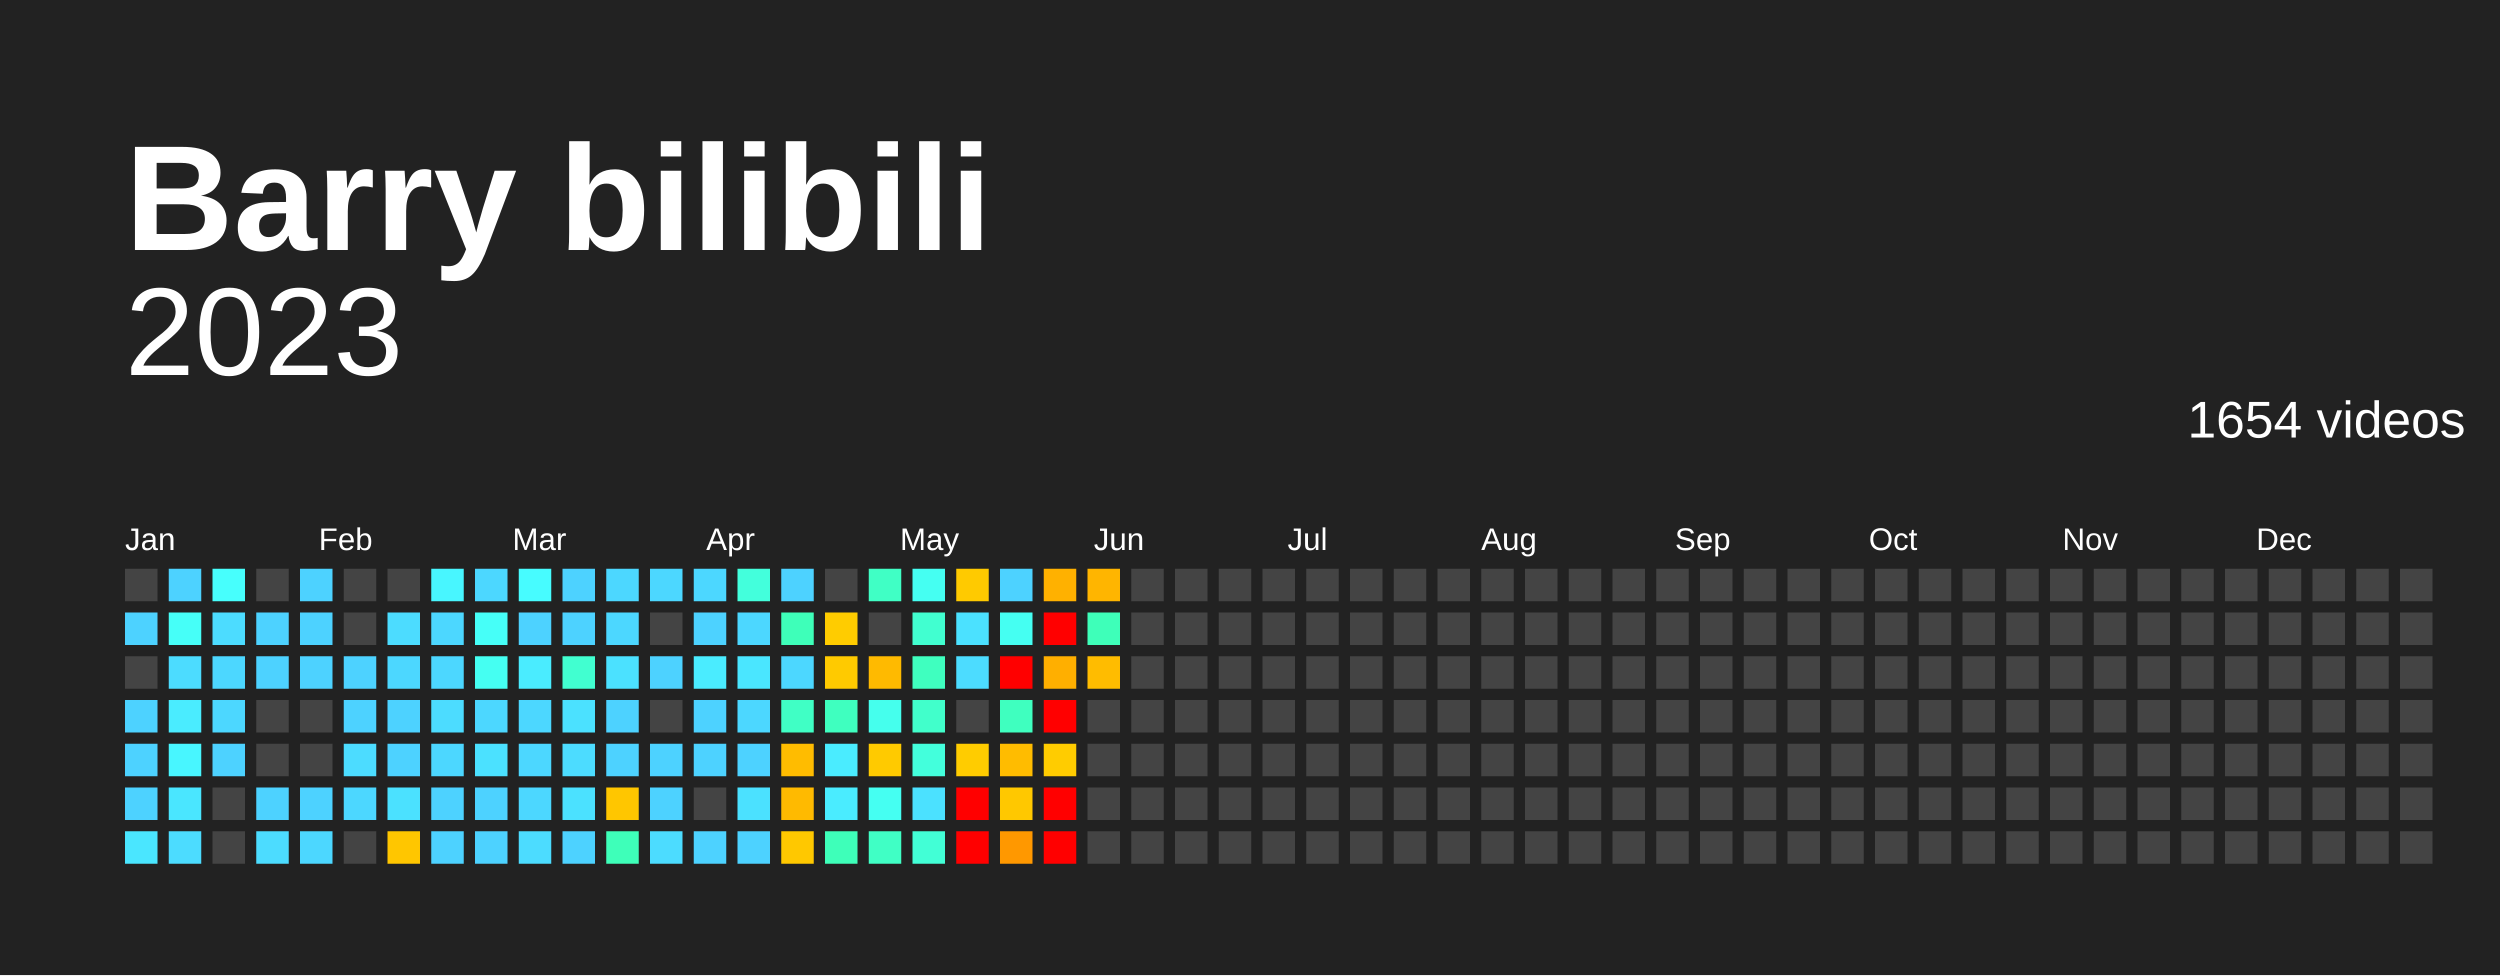
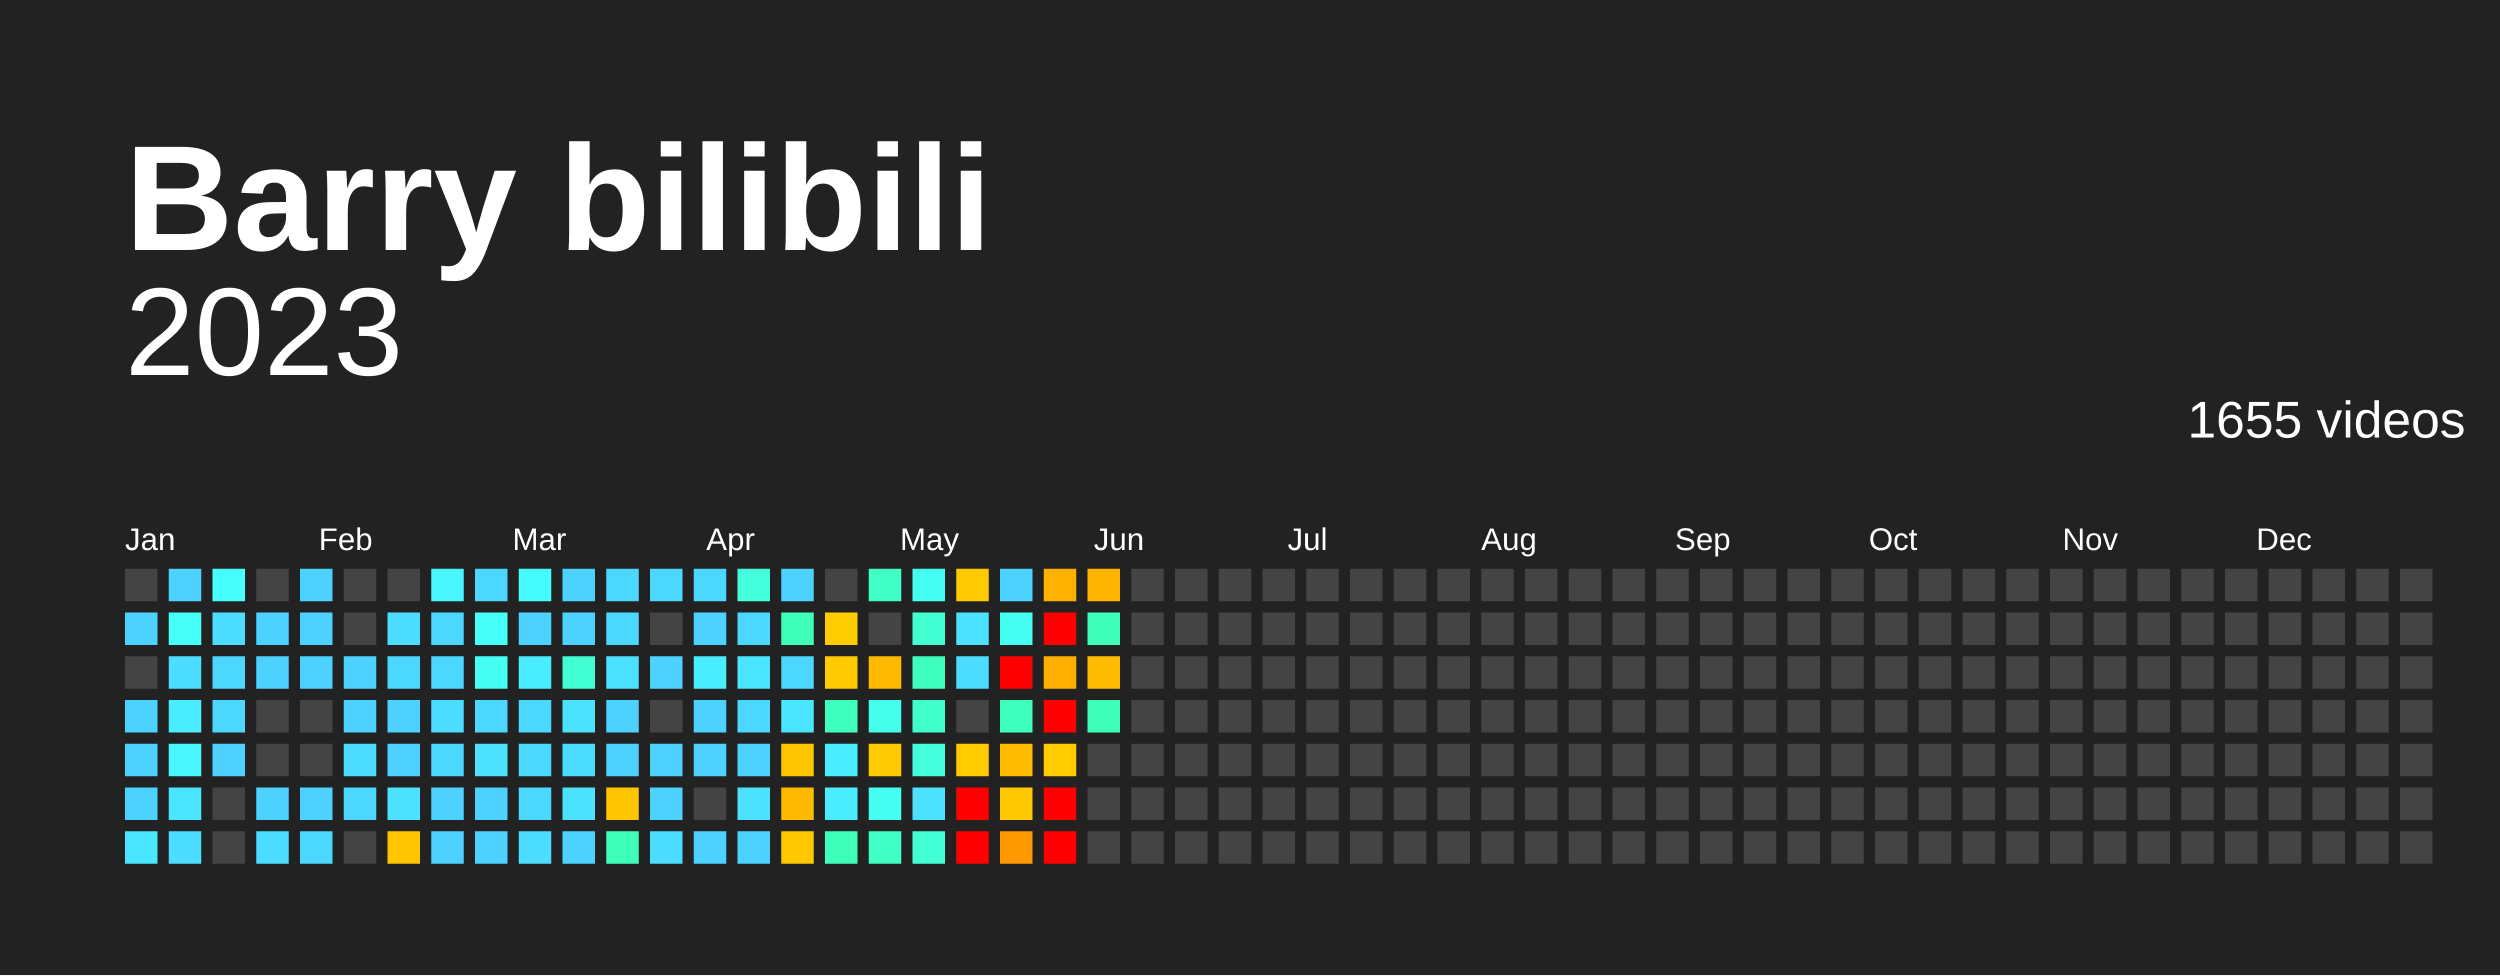
<svg xmlns="http://www.w3.org/2000/svg" baseProfile="full" height="78mm" version="1.1" viewBox="0,0,200,78" width="200mm">
  <defs />
  <rect fill="#222222" height="78" width="200" x="0" y="0" />
  <text fill="#FFFFFF" style="font-size:12px; font-family:Arial; font-weight:bold;" x="10" y="20">Barry bilibili</text>
  <text alignment-baseline="hanging" fill="#FFFFFF" style="font-size:10.0px; font-family:Arial;" x="10" y="30">2023</text>
-   <text alignment-baseline="hanging" fill="#FFFFFF" style="font-size:4.125px; font-family:Arial;" x="175" y="35">1654 videos</text>
+   <text alignment-baseline="hanging" fill="#FFFFFF" style="font-size:4.125px; font-family:Arial;" x="175" y="35">1655 videos</text>
  <text fill="#FFFFFF" style="font-size:2.5px; font-family:Arial" x="10.0" y="44">Jan</text>
  <text fill="#FFFFFF" style="font-size:2.5px; font-family:Arial" x="25.5" y="44">Feb</text>
  <text fill="#FFFFFF" style="font-size:2.5px; font-family:Arial" x="41.0" y="44">Mar</text>
  <text fill="#FFFFFF" style="font-size:2.5px; font-family:Arial" x="56.5" y="44">Apr</text>
  <text fill="#FFFFFF" style="font-size:2.5px; font-family:Arial" x="72.0" y="44">May</text>
  <text fill="#FFFFFF" style="font-size:2.5px; font-family:Arial" x="87.5" y="44">Jun</text>
  <text fill="#FFFFFF" style="font-size:2.5px; font-family:Arial" x="103.0" y="44">Jul</text>
  <text fill="#FFFFFF" style="font-size:2.5px; font-family:Arial" x="118.5" y="44">Aug</text>
  <text fill="#FFFFFF" style="font-size:2.5px; font-family:Arial" x="134.0" y="44">Sep</text>
  <text fill="#FFFFFF" style="font-size:2.5px; font-family:Arial" x="149.5" y="44">Oct</text>
  <text fill="#FFFFFF" style="font-size:2.5px; font-family:Arial" x="165.0" y="44">Nov</text>
  <text fill="#FFFFFF" style="font-size:2.5px; font-family:Arial" x="180.5" y="44">Dec</text>
  <rect fill="#444444" height="2.6" width="2.6" x="10.0" y="45.5" />
  <rect fill="#4dd2ff" height="2.6" width="2.6" x="10.0" y="49.0" />
  <rect fill="#444444" height="2.6" width="2.6" x="10.0" y="52.5" />
  <rect fill="#4dd2ff" height="2.6" width="2.6" x="10.0" y="56.0" />
  <rect fill="#4dd2ff" height="2.6" width="2.6" x="10.0" y="59.5" />
  <rect fill="#4dd2ff" height="2.6" width="2.6" x="10.0" y="63.0" />
  <rect fill="#4ae6ff" height="2.6" width="2.6" x="10.0" y="66.5" />
  <rect fill="#4dd2ff" height="2.6" width="2.6" x="13.5" y="45.5" />
  <rect fill="#46fff8" height="2.6" width="2.6" x="13.5" y="49.0" />
  <rect fill="#4cdcff" height="2.6" width="2.6" x="13.5" y="52.5" />
  <rect fill="#4aecff" height="2.6" width="2.6" x="13.5" y="56.0" />
  <rect fill="#48f6ff" height="2.6" width="2.6" x="13.5" y="59.5" />
  <rect fill="#4ae6ff" height="2.6" width="2.6" x="13.5" y="63.0" />
  <rect fill="#4cdcff" height="2.6" width="2.6" x="13.5" y="66.5" />
  <rect fill="#47fffd" height="2.6" width="2.6" x="17.0" y="45.5" />
  <rect fill="#4cdcff" height="2.6" width="2.6" x="17.0" y="49.0" />
  <rect fill="#4cd7ff" height="2.6" width="2.6" x="17.0" y="52.5" />
  <rect fill="#4cd7ff" height="2.6" width="2.6" x="17.0" y="56.0" />
  <rect fill="#4dd2ff" height="2.6" width="2.6" x="17.0" y="59.5" />
  <rect fill="#444444" height="2.6" width="2.6" x="17.0" y="63.0" />
  <rect fill="#444444" height="2.6" width="2.6" x="17.0" y="66.5" />
  <rect fill="#444444" height="2.6" width="2.6" x="20.5" y="45.5" />
  <rect fill="#4dd2ff" height="2.6" width="2.6" x="20.5" y="49.0" />
  <rect fill="#4dd2ff" height="2.6" width="2.6" x="20.5" y="52.5" />
  <rect fill="#444444" height="2.6" width="2.6" x="20.5" y="56.0" />
  <rect fill="#444444" height="2.6" width="2.6" x="20.5" y="59.5" />
  <rect fill="#4dd2ff" height="2.6" width="2.6" x="20.5" y="63.0" />
  <rect fill="#4cdcff" height="2.6" width="2.6" x="20.5" y="66.5" />
  <rect fill="#4dd2ff" height="2.6" width="2.6" x="24.0" y="45.5" />
  <rect fill="#4dd2ff" height="2.6" width="2.6" x="24.0" y="49.0" />
  <rect fill="#4dd2ff" height="2.6" width="2.6" x="24.0" y="52.5" />
  <rect fill="#444444" height="2.6" width="2.6" x="24.0" y="56.0" />
  <rect fill="#444444" height="2.6" width="2.6" x="24.0" y="59.5" />
  <rect fill="#4dd2ff" height="2.6" width="2.6" x="24.0" y="63.0" />
  <rect fill="#4cd7ff" height="2.6" width="2.6" x="24.0" y="66.5" />
  <rect fill="#444444" height="2.6" width="2.6" x="27.5" y="45.5" />
  <rect fill="#444444" height="2.6" width="2.6" x="27.5" y="49.0" />
  <rect fill="#4dd2ff" height="2.6" width="2.6" x="27.5" y="52.5" />
  <rect fill="#4dd2ff" height="2.6" width="2.6" x="27.5" y="56.0" />
  <rect fill="#4cdcff" height="2.6" width="2.6" x="27.5" y="59.5" />
  <rect fill="#4cd7ff" height="2.6" width="2.6" x="27.5" y="63.0" />
  <rect fill="#444444" height="2.6" width="2.6" x="27.5" y="66.5" />
  <rect fill="#444444" height="2.6" width="2.6" x="31.0" y="45.5" />
  <rect fill="#4cdcff" height="2.6" width="2.6" x="31.0" y="49.0" />
  <rect fill="#4cd7ff" height="2.6" width="2.6" x="31.0" y="52.5" />
  <rect fill="#4dd2ff" height="2.6" width="2.6" x="31.0" y="56.0" />
  <rect fill="#4dd2ff" height="2.6" width="2.6" x="31.0" y="59.5" />
  <rect fill="#4be1ff" height="2.6" width="2.6" x="31.0" y="63.0" />
  <rect fill="#ffc600" height="2.6" width="2.6" x="31.0" y="66.5" />
  <rect fill="#48f6ff" height="2.6" width="2.6" x="34.5" y="45.5" />
  <rect fill="#4cd7ff" height="2.6" width="2.6" x="34.5" y="49.0" />
  <rect fill="#4cd7ff" height="2.6" width="2.6" x="34.5" y="52.5" />
  <rect fill="#4cdcff" height="2.6" width="2.6" x="34.5" y="56.0" />
  <rect fill="#4cd7ff" height="2.6" width="2.6" x="34.5" y="59.5" />
  <rect fill="#4dd2ff" height="2.6" width="2.6" x="34.5" y="63.0" />
  <rect fill="#4dd2ff" height="2.6" width="2.6" x="34.5" y="66.5" />
  <rect fill="#4cd7ff" height="2.6" width="2.6" x="38.0" y="45.5" />
  <rect fill="#46fff8" height="2.6" width="2.6" x="38.0" y="49.0" />
  <rect fill="#45fff2" height="2.6" width="2.6" x="38.0" y="52.5" />
  <rect fill="#4cd7ff" height="2.6" width="2.6" x="38.0" y="56.0" />
  <rect fill="#4be1ff" height="2.6" width="2.6" x="38.0" y="59.5" />
  <rect fill="#4dd2ff" height="2.6" width="2.6" x="38.0" y="63.0" />
  <rect fill="#4dd2ff" height="2.6" width="2.6" x="38.0" y="66.5" />
  <rect fill="#47fcff" height="2.6" width="2.6" x="41.5" y="45.5" />
  <rect fill="#4dd2ff" height="2.6" width="2.6" x="41.5" y="49.0" />
  <rect fill="#4aecff" height="2.6" width="2.6" x="41.5" y="52.5" />
  <rect fill="#4cd7ff" height="2.6" width="2.6" x="41.5" y="56.0" />
  <rect fill="#4cd7ff" height="2.6" width="2.6" x="41.5" y="59.5" />
  <rect fill="#4cd7ff" height="2.6" width="2.6" x="41.5" y="63.0" />
  <rect fill="#4cdcff" height="2.6" width="2.6" x="41.5" y="66.5" />
  <rect fill="#4dd2ff" height="2.6" width="2.6" x="45.0" y="45.5" />
  <rect fill="#4dd2ff" height="2.6" width="2.6" x="45.0" y="49.0" />
  <rect fill="#41ffd0" height="2.6" width="2.6" x="45.0" y="52.5" />
  <rect fill="#4be1ff" height="2.6" width="2.6" x="45.0" y="56.0" />
  <rect fill="#4cdcff" height="2.6" width="2.6" x="45.0" y="59.5" />
  <rect fill="#4be1ff" height="2.6" width="2.6" x="45.0" y="63.0" />
  <rect fill="#4dd2ff" height="2.6" width="2.6" x="45.0" y="66.5" />
  <rect fill="#4cd7ff" height="2.6" width="2.6" x="48.5" y="45.5" />
  <rect fill="#4cd7ff" height="2.6" width="2.6" x="48.5" y="49.0" />
  <rect fill="#4be1ff" height="2.6" width="2.6" x="48.5" y="52.5" />
  <rect fill="#4dd2ff" height="2.6" width="2.6" x="48.5" y="56.0" />
  <rect fill="#4dd2ff" height="2.6" width="2.6" x="48.5" y="59.5" />
  <rect fill="#ffc600" height="2.6" width="2.6" x="48.5" y="63.0" />
  <rect fill="#3effb9" height="2.6" width="2.6" x="48.5" y="66.5" />
  <rect fill="#4cd7ff" height="2.6" width="2.6" x="52.0" y="45.5" />
  <rect fill="#444444" height="2.6" width="2.6" x="52.0" y="49.0" />
  <rect fill="#4dd2ff" height="2.6" width="2.6" x="52.0" y="52.5" />
  <rect fill="#444444" height="2.6" width="2.6" x="52.0" y="56.0" />
  <rect fill="#4dd2ff" height="2.6" width="2.6" x="52.0" y="59.5" />
  <rect fill="#4dd2ff" height="2.6" width="2.6" x="52.0" y="63.0" />
  <rect fill="#4cdcff" height="2.6" width="2.6" x="52.0" y="66.5" />
  <rect fill="#4cd7ff" height="2.6" width="2.6" x="55.5" y="45.5" />
  <rect fill="#4dd2ff" height="2.6" width="2.6" x="55.5" y="49.0" />
  <rect fill="#4aecff" height="2.6" width="2.6" x="55.5" y="52.5" />
  <rect fill="#4dd2ff" height="2.6" width="2.6" x="55.5" y="56.0" />
  <rect fill="#4dd2ff" height="2.6" width="2.6" x="55.5" y="59.5" />
  <rect fill="#444444" height="2.6" width="2.6" x="55.5" y="63.0" />
  <rect fill="#4dd2ff" height="2.6" width="2.6" x="55.5" y="66.5" />
  <rect fill="#43ffdc" height="2.6" width="2.6" x="59.0" y="45.5" />
  <rect fill="#4cd7ff" height="2.6" width="2.6" x="59.0" y="49.0" />
  <rect fill="#4ae6ff" height="2.6" width="2.6" x="59.0" y="52.5" />
  <rect fill="#4cd7ff" height="2.6" width="2.6" x="59.0" y="56.0" />
  <rect fill="#4dd2ff" height="2.6" width="2.6" x="59.0" y="59.5" />
  <rect fill="#4be1ff" height="2.6" width="2.6" x="59.0" y="63.0" />
  <rect fill="#4dd2ff" height="2.6" width="2.6" x="59.0" y="66.5" />
  <rect fill="#4dd2ff" height="2.6" width="2.6" x="62.5" y="45.5" />
  <rect fill="#3effb9" height="2.6" width="2.6" x="62.5" y="49.0" />
  <rect fill="#4cd7ff" height="2.6" width="2.6" x="62.5" y="52.5" />
-   <rect fill="#40ffc5" height="2.6" width="2.6" x="62.5" y="56.0" />
-   <rect fill="#ffbc00" height="2.6" width="2.6" x="62.5" y="59.5" />
+   <rect fill="#4ae6ff" height="2.6" width="2.6" x="62.5" y="56.0" />
+   <rect fill="#ffc600" height="2.6" width="2.6" x="62.5" y="59.5" />
  <rect fill="#ffba00" height="2.6" width="2.6" x="62.5" y="63.0" />
  <rect fill="#ffc800" height="2.6" width="2.6" x="62.5" y="66.5" />
  <rect fill="#444444" height="2.6" width="2.6" x="66.0" y="45.5" />
  <rect fill="#ffcc00" height="2.6" width="2.6" x="66.0" y="49.0" />
  <rect fill="#ffca00" height="2.6" width="2.6" x="66.0" y="52.5" />
  <rect fill="#3fffbf" height="2.6" width="2.6" x="66.0" y="56.0" />
  <rect fill="#4aecff" height="2.6" width="2.6" x="66.0" y="59.5" />
  <rect fill="#4aecff" height="2.6" width="2.6" x="66.0" y="63.0" />
  <rect fill="#3effb9" height="2.6" width="2.6" x="66.0" y="66.5" />
  <rect fill="#40ffc5" height="2.6" width="2.6" x="69.5" y="45.5" />
  <rect fill="#444444" height="2.6" width="2.6" x="69.5" y="49.0" />
  <rect fill="#ffba00" height="2.6" width="2.6" x="69.5" y="52.5" />
  <rect fill="#45ffed" height="2.6" width="2.6" x="69.5" y="56.0" />
  <rect fill="#ffca00" height="2.6" width="2.6" x="69.5" y="59.5" />
  <rect fill="#45fff2" height="2.6" width="2.6" x="69.5" y="63.0" />
  <rect fill="#40ffc5" height="2.6" width="2.6" x="69.5" y="66.5" />
  <rect fill="#45fff2" height="2.6" width="2.6" x="73.0" y="45.5" />
  <rect fill="#41ffd0" height="2.6" width="2.6" x="73.0" y="49.0" />
  <rect fill="#3fffbf" height="2.6" width="2.6" x="73.0" y="52.5" />
  <rect fill="#41ffcb" height="2.6" width="2.6" x="73.0" y="56.0" />
  <rect fill="#43ffdc" height="2.6" width="2.6" x="73.0" y="59.5" />
  <rect fill="#4be1ff" height="2.6" width="2.6" x="73.0" y="63.0" />
  <rect fill="#42ffd6" height="2.6" width="2.6" x="73.0" y="66.5" />
  <rect fill="#ffca00" height="2.6" width="2.6" x="76.5" y="45.5" />
  <rect fill="#4be1ff" height="2.6" width="2.6" x="76.5" y="49.0" />
  <rect fill="#4cdcff" height="2.6" width="2.6" x="76.5" y="52.5" />
  <rect fill="#444444" height="2.6" width="2.6" x="76.5" y="56.0" />
  <rect fill="#ffcc00" height="2.6" width="2.6" x="76.5" y="59.5" />
  <rect fill="red" height="2.6" width="2.6" x="76.5" y="63.0" />
  <rect fill="red" height="2.6" width="2.6" x="76.5" y="66.5" />
  <rect fill="#4dd2ff" height="2.6" width="2.6" x="80.0" y="45.5" />
  <rect fill="#45fff2" height="2.6" width="2.6" x="80.0" y="49.0" />
  <rect fill="red" height="2.6" width="2.6" x="80.0" y="52.5" />
  <rect fill="#3fffbf" height="2.6" width="2.6" x="80.0" y="56.0" />
  <rect fill="#ffbc00" height="2.6" width="2.6" x="80.0" y="59.5" />
  <rect fill="#ffc800" height="2.6" width="2.6" x="80.0" y="63.0" />
  <rect fill="#ff9800" height="2.6" width="2.6" x="80.0" y="66.5" />
  <rect fill="#ffb100" height="2.6" width="2.6" x="83.5" y="45.5" />
  <rect fill="red" height="2.6" width="2.6" x="83.5" y="49.0" />
  <rect fill="#ffaf00" height="2.6" width="2.6" x="83.5" y="52.5" />
  <rect fill="red" height="2.6" width="2.6" x="83.5" y="56.0" />
  <rect fill="#ffcc00" height="2.6" width="2.6" x="83.5" y="59.5" />
  <rect fill="red" height="2.6" width="2.6" x="83.5" y="63.0" />
  <rect fill="red" height="2.6" width="2.6" x="83.5" y="66.5" />
  <rect fill="#ffb500" height="2.6" width="2.6" x="87.0" y="45.5" />
  <rect fill="#3effb9" height="2.6" width="2.6" x="87.0" y="49.0" />
  <rect fill="#ffbc00" height="2.6" width="2.6" x="87.0" y="52.5" />
-   <rect fill="#444444" height="2.6" width="2.6" x="87.0" y="56.0" />
+   <rect fill="#3effb9" height="2.6" width="2.6" x="87.0" y="56.0" />
  <rect fill="#444444" height="2.6" width="2.6" x="87.0" y="59.5" />
  <rect fill="#444444" height="2.6" width="2.6" x="87.0" y="63.0" />
  <rect fill="#444444" height="2.6" width="2.6" x="87.0" y="66.5" />
  <rect fill="#444444" height="2.6" width="2.6" x="90.5" y="45.5" />
  <rect fill="#444444" height="2.6" width="2.6" x="90.5" y="49.0" />
  <rect fill="#444444" height="2.6" width="2.6" x="90.5" y="52.5" />
  <rect fill="#444444" height="2.6" width="2.6" x="90.5" y="56.0" />
  <rect fill="#444444" height="2.6" width="2.6" x="90.5" y="59.5" />
  <rect fill="#444444" height="2.6" width="2.6" x="90.5" y="63.0" />
  <rect fill="#444444" height="2.6" width="2.6" x="90.5" y="66.5" />
  <rect fill="#444444" height="2.6" width="2.6" x="94.0" y="45.5" />
  <rect fill="#444444" height="2.6" width="2.6" x="94.0" y="49.0" />
  <rect fill="#444444" height="2.6" width="2.6" x="94.0" y="52.5" />
  <rect fill="#444444" height="2.6" width="2.6" x="94.0" y="56.0" />
  <rect fill="#444444" height="2.6" width="2.6" x="94.0" y="59.5" />
  <rect fill="#444444" height="2.6" width="2.6" x="94.0" y="63.0" />
  <rect fill="#444444" height="2.6" width="2.6" x="94.0" y="66.5" />
  <rect fill="#444444" height="2.6" width="2.6" x="97.5" y="45.5" />
  <rect fill="#444444" height="2.6" width="2.6" x="97.5" y="49.0" />
  <rect fill="#444444" height="2.6" width="2.6" x="97.5" y="52.5" />
  <rect fill="#444444" height="2.6" width="2.6" x="97.5" y="56.0" />
  <rect fill="#444444" height="2.6" width="2.6" x="97.5" y="59.5" />
  <rect fill="#444444" height="2.6" width="2.6" x="97.5" y="63.0" />
  <rect fill="#444444" height="2.6" width="2.6" x="97.5" y="66.5" />
  <rect fill="#444444" height="2.6" width="2.6" x="101.0" y="45.5" />
  <rect fill="#444444" height="2.6" width="2.6" x="101.0" y="49.0" />
  <rect fill="#444444" height="2.6" width="2.6" x="101.0" y="52.5" />
  <rect fill="#444444" height="2.6" width="2.6" x="101.0" y="56.0" />
  <rect fill="#444444" height="2.6" width="2.6" x="101.0" y="59.5" />
  <rect fill="#444444" height="2.6" width="2.6" x="101.0" y="63.0" />
  <rect fill="#444444" height="2.6" width="2.6" x="101.0" y="66.5" />
  <rect fill="#444444" height="2.6" width="2.6" x="104.5" y="45.5" />
  <rect fill="#444444" height="2.6" width="2.6" x="104.5" y="49.0" />
  <rect fill="#444444" height="2.6" width="2.6" x="104.5" y="52.5" />
  <rect fill="#444444" height="2.6" width="2.6" x="104.5" y="56.0" />
  <rect fill="#444444" height="2.6" width="2.6" x="104.5" y="59.5" />
  <rect fill="#444444" height="2.6" width="2.6" x="104.5" y="63.0" />
  <rect fill="#444444" height="2.6" width="2.6" x="104.5" y="66.5" />
  <rect fill="#444444" height="2.6" width="2.6" x="108.0" y="45.5" />
  <rect fill="#444444" height="2.6" width="2.6" x="108.0" y="49.0" />
  <rect fill="#444444" height="2.6" width="2.6" x="108.0" y="52.5" />
  <rect fill="#444444" height="2.6" width="2.6" x="108.0" y="56.0" />
  <rect fill="#444444" height="2.6" width="2.6" x="108.0" y="59.5" />
  <rect fill="#444444" height="2.6" width="2.6" x="108.0" y="63.0" />
  <rect fill="#444444" height="2.6" width="2.6" x="108.0" y="66.5" />
  <rect fill="#444444" height="2.6" width="2.6" x="111.5" y="45.5" />
  <rect fill="#444444" height="2.6" width="2.6" x="111.5" y="49.0" />
  <rect fill="#444444" height="2.6" width="2.6" x="111.5" y="52.5" />
  <rect fill="#444444" height="2.6" width="2.6" x="111.5" y="56.0" />
  <rect fill="#444444" height="2.6" width="2.6" x="111.5" y="59.5" />
  <rect fill="#444444" height="2.6" width="2.6" x="111.5" y="63.0" />
  <rect fill="#444444" height="2.6" width="2.6" x="111.5" y="66.5" />
  <rect fill="#444444" height="2.6" width="2.6" x="115.0" y="45.5" />
  <rect fill="#444444" height="2.6" width="2.6" x="115.0" y="49.0" />
  <rect fill="#444444" height="2.6" width="2.6" x="115.0" y="52.5" />
  <rect fill="#444444" height="2.6" width="2.6" x="115.0" y="56.0" />
  <rect fill="#444444" height="2.6" width="2.6" x="115.0" y="59.5" />
  <rect fill="#444444" height="2.6" width="2.6" x="115.0" y="63.0" />
  <rect fill="#444444" height="2.6" width="2.6" x="115.0" y="66.5" />
  <rect fill="#444444" height="2.6" width="2.6" x="118.5" y="45.5" />
  <rect fill="#444444" height="2.6" width="2.6" x="118.5" y="49.0" />
  <rect fill="#444444" height="2.6" width="2.6" x="118.5" y="52.5" />
  <rect fill="#444444" height="2.6" width="2.6" x="118.5" y="56.0" />
  <rect fill="#444444" height="2.6" width="2.6" x="118.5" y="59.5" />
  <rect fill="#444444" height="2.6" width="2.6" x="118.5" y="63.0" />
  <rect fill="#444444" height="2.6" width="2.6" x="118.5" y="66.5" />
  <rect fill="#444444" height="2.6" width="2.6" x="122.0" y="45.5" />
  <rect fill="#444444" height="2.6" width="2.6" x="122.0" y="49.0" />
  <rect fill="#444444" height="2.6" width="2.6" x="122.0" y="52.5" />
  <rect fill="#444444" height="2.6" width="2.6" x="122.0" y="56.0" />
  <rect fill="#444444" height="2.6" width="2.6" x="122.0" y="59.5" />
  <rect fill="#444444" height="2.6" width="2.6" x="122.0" y="63.0" />
  <rect fill="#444444" height="2.6" width="2.6" x="122.0" y="66.5" />
  <rect fill="#444444" height="2.6" width="2.6" x="125.5" y="45.5" />
  <rect fill="#444444" height="2.6" width="2.6" x="125.5" y="49.0" />
  <rect fill="#444444" height="2.6" width="2.6" x="125.5" y="52.5" />
  <rect fill="#444444" height="2.6" width="2.6" x="125.5" y="56.0" />
  <rect fill="#444444" height="2.6" width="2.6" x="125.5" y="59.5" />
  <rect fill="#444444" height="2.6" width="2.6" x="125.5" y="63.0" />
  <rect fill="#444444" height="2.6" width="2.6" x="125.5" y="66.5" />
  <rect fill="#444444" height="2.6" width="2.6" x="129.0" y="45.5" />
  <rect fill="#444444" height="2.6" width="2.6" x="129.0" y="49.0" />
  <rect fill="#444444" height="2.6" width="2.6" x="129.0" y="52.5" />
  <rect fill="#444444" height="2.6" width="2.6" x="129.0" y="56.0" />
  <rect fill="#444444" height="2.6" width="2.6" x="129.0" y="59.5" />
  <rect fill="#444444" height="2.6" width="2.6" x="129.0" y="63.0" />
  <rect fill="#444444" height="2.6" width="2.6" x="129.0" y="66.5" />
  <rect fill="#444444" height="2.6" width="2.6" x="132.5" y="45.5" />
  <rect fill="#444444" height="2.6" width="2.6" x="132.5" y="49.0" />
  <rect fill="#444444" height="2.6" width="2.6" x="132.5" y="52.5" />
  <rect fill="#444444" height="2.6" width="2.6" x="132.5" y="56.0" />
  <rect fill="#444444" height="2.6" width="2.6" x="132.5" y="59.5" />
  <rect fill="#444444" height="2.6" width="2.6" x="132.5" y="63.0" />
  <rect fill="#444444" height="2.6" width="2.6" x="132.5" y="66.5" />
  <rect fill="#444444" height="2.6" width="2.6" x="136.0" y="45.5" />
  <rect fill="#444444" height="2.6" width="2.6" x="136.0" y="49.0" />
  <rect fill="#444444" height="2.6" width="2.6" x="136.0" y="52.5" />
  <rect fill="#444444" height="2.6" width="2.6" x="136.0" y="56.0" />
  <rect fill="#444444" height="2.6" width="2.6" x="136.0" y="59.5" />
  <rect fill="#444444" height="2.6" width="2.6" x="136.0" y="63.0" />
  <rect fill="#444444" height="2.6" width="2.6" x="136.0" y="66.5" />
  <rect fill="#444444" height="2.6" width="2.6" x="139.5" y="45.5" />
  <rect fill="#444444" height="2.6" width="2.6" x="139.5" y="49.0" />
  <rect fill="#444444" height="2.6" width="2.6" x="139.5" y="52.5" />
  <rect fill="#444444" height="2.6" width="2.6" x="139.5" y="56.0" />
  <rect fill="#444444" height="2.6" width="2.6" x="139.5" y="59.5" />
  <rect fill="#444444" height="2.6" width="2.6" x="139.5" y="63.0" />
  <rect fill="#444444" height="2.6" width="2.6" x="139.5" y="66.5" />
  <rect fill="#444444" height="2.6" width="2.6" x="143.0" y="45.5" />
  <rect fill="#444444" height="2.6" width="2.6" x="143.0" y="49.0" />
  <rect fill="#444444" height="2.6" width="2.6" x="143.0" y="52.5" />
  <rect fill="#444444" height="2.6" width="2.6" x="143.0" y="56.0" />
  <rect fill="#444444" height="2.6" width="2.6" x="143.0" y="59.5" />
  <rect fill="#444444" height="2.6" width="2.6" x="143.0" y="63.0" />
  <rect fill="#444444" height="2.6" width="2.6" x="143.0" y="66.5" />
  <rect fill="#444444" height="2.6" width="2.6" x="146.5" y="45.5" />
  <rect fill="#444444" height="2.6" width="2.6" x="146.5" y="49.0" />
  <rect fill="#444444" height="2.6" width="2.6" x="146.5" y="52.5" />
  <rect fill="#444444" height="2.6" width="2.6" x="146.5" y="56.0" />
  <rect fill="#444444" height="2.6" width="2.6" x="146.5" y="59.5" />
  <rect fill="#444444" height="2.6" width="2.6" x="146.5" y="63.0" />
  <rect fill="#444444" height="2.6" width="2.6" x="146.5" y="66.5" />
  <rect fill="#444444" height="2.6" width="2.6" x="150.0" y="45.5" />
  <rect fill="#444444" height="2.6" width="2.6" x="150.0" y="49.0" />
  <rect fill="#444444" height="2.6" width="2.6" x="150.0" y="52.5" />
  <rect fill="#444444" height="2.6" width="2.6" x="150.0" y="56.0" />
  <rect fill="#444444" height="2.6" width="2.6" x="150.0" y="59.5" />
  <rect fill="#444444" height="2.6" width="2.6" x="150.0" y="63.0" />
  <rect fill="#444444" height="2.6" width="2.6" x="150.0" y="66.5" />
  <rect fill="#444444" height="2.6" width="2.6" x="153.5" y="45.5" />
  <rect fill="#444444" height="2.6" width="2.6" x="153.5" y="49.0" />
  <rect fill="#444444" height="2.6" width="2.6" x="153.5" y="52.5" />
  <rect fill="#444444" height="2.6" width="2.6" x="153.5" y="56.0" />
  <rect fill="#444444" height="2.6" width="2.6" x="153.5" y="59.5" />
  <rect fill="#444444" height="2.6" width="2.6" x="153.5" y="63.0" />
  <rect fill="#444444" height="2.6" width="2.6" x="153.5" y="66.5" />
  <rect fill="#444444" height="2.6" width="2.6" x="157.0" y="45.5" />
  <rect fill="#444444" height="2.6" width="2.6" x="157.0" y="49.0" />
  <rect fill="#444444" height="2.6" width="2.6" x="157.0" y="52.5" />
  <rect fill="#444444" height="2.6" width="2.6" x="157.0" y="56.0" />
  <rect fill="#444444" height="2.6" width="2.6" x="157.0" y="59.5" />
  <rect fill="#444444" height="2.6" width="2.6" x="157.0" y="63.0" />
  <rect fill="#444444" height="2.6" width="2.6" x="157.0" y="66.5" />
  <rect fill="#444444" height="2.6" width="2.6" x="160.5" y="45.5" />
  <rect fill="#444444" height="2.6" width="2.6" x="160.5" y="49.0" />
  <rect fill="#444444" height="2.6" width="2.6" x="160.5" y="52.5" />
  <rect fill="#444444" height="2.6" width="2.6" x="160.5" y="56.0" />
  <rect fill="#444444" height="2.6" width="2.6" x="160.5" y="59.5" />
  <rect fill="#444444" height="2.6" width="2.6" x="160.5" y="63.0" />
  <rect fill="#444444" height="2.6" width="2.6" x="160.5" y="66.5" />
  <rect fill="#444444" height="2.6" width="2.6" x="164.0" y="45.5" />
  <rect fill="#444444" height="2.6" width="2.6" x="164.0" y="49.0" />
  <rect fill="#444444" height="2.6" width="2.6" x="164.0" y="52.5" />
  <rect fill="#444444" height="2.6" width="2.6" x="164.0" y="56.0" />
  <rect fill="#444444" height="2.6" width="2.6" x="164.0" y="59.5" />
  <rect fill="#444444" height="2.6" width="2.6" x="164.0" y="63.0" />
  <rect fill="#444444" height="2.6" width="2.6" x="164.0" y="66.5" />
  <rect fill="#444444" height="2.6" width="2.6" x="167.5" y="45.5" />
  <rect fill="#444444" height="2.6" width="2.6" x="167.5" y="49.0" />
  <rect fill="#444444" height="2.6" width="2.6" x="167.5" y="52.5" />
  <rect fill="#444444" height="2.6" width="2.6" x="167.5" y="56.0" />
  <rect fill="#444444" height="2.6" width="2.6" x="167.5" y="59.5" />
  <rect fill="#444444" height="2.6" width="2.6" x="167.5" y="63.0" />
  <rect fill="#444444" height="2.6" width="2.6" x="167.5" y="66.5" />
  <rect fill="#444444" height="2.6" width="2.6" x="171.0" y="45.5" />
  <rect fill="#444444" height="2.6" width="2.6" x="171.0" y="49.0" />
  <rect fill="#444444" height="2.6" width="2.6" x="171.0" y="52.5" />
  <rect fill="#444444" height="2.6" width="2.6" x="171.0" y="56.0" />
  <rect fill="#444444" height="2.6" width="2.6" x="171.0" y="59.5" />
  <rect fill="#444444" height="2.6" width="2.6" x="171.0" y="63.0" />
  <rect fill="#444444" height="2.6" width="2.6" x="171.0" y="66.5" />
  <rect fill="#444444" height="2.6" width="2.6" x="174.5" y="45.5" />
  <rect fill="#444444" height="2.6" width="2.6" x="174.5" y="49.0" />
  <rect fill="#444444" height="2.6" width="2.6" x="174.5" y="52.5" />
  <rect fill="#444444" height="2.6" width="2.6" x="174.5" y="56.0" />
  <rect fill="#444444" height="2.6" width="2.6" x="174.5" y="59.5" />
  <rect fill="#444444" height="2.6" width="2.6" x="174.5" y="63.0" />
  <rect fill="#444444" height="2.6" width="2.6" x="174.5" y="66.5" />
  <rect fill="#444444" height="2.6" width="2.6" x="178.0" y="45.5" />
  <rect fill="#444444" height="2.6" width="2.6" x="178.0" y="49.0" />
  <rect fill="#444444" height="2.6" width="2.6" x="178.0" y="52.5" />
  <rect fill="#444444" height="2.6" width="2.6" x="178.0" y="56.0" />
  <rect fill="#444444" height="2.6" width="2.6" x="178.0" y="59.5" />
  <rect fill="#444444" height="2.6" width="2.6" x="178.0" y="63.0" />
  <rect fill="#444444" height="2.6" width="2.6" x="178.0" y="66.5" />
  <rect fill="#444444" height="2.6" width="2.6" x="181.5" y="45.5" />
  <rect fill="#444444" height="2.6" width="2.6" x="181.5" y="49.0" />
  <rect fill="#444444" height="2.6" width="2.6" x="181.5" y="52.5" />
  <rect fill="#444444" height="2.6" width="2.6" x="181.5" y="56.0" />
  <rect fill="#444444" height="2.6" width="2.6" x="181.5" y="59.5" />
  <rect fill="#444444" height="2.6" width="2.6" x="181.5" y="63.0" />
  <rect fill="#444444" height="2.6" width="2.6" x="181.5" y="66.5" />
  <rect fill="#444444" height="2.6" width="2.6" x="185.0" y="45.5" />
  <rect fill="#444444" height="2.6" width="2.6" x="185.0" y="49.0" />
  <rect fill="#444444" height="2.6" width="2.6" x="185.0" y="52.5" />
  <rect fill="#444444" height="2.6" width="2.6" x="185.0" y="56.0" />
  <rect fill="#444444" height="2.6" width="2.6" x="185.0" y="59.5" />
  <rect fill="#444444" height="2.6" width="2.6" x="185.0" y="63.0" />
  <rect fill="#444444" height="2.6" width="2.6" x="185.0" y="66.5" />
  <rect fill="#444444" height="2.6" width="2.6" x="188.5" y="45.5" />
  <rect fill="#444444" height="2.6" width="2.6" x="188.5" y="49.0" />
  <rect fill="#444444" height="2.6" width="2.6" x="188.5" y="52.5" />
  <rect fill="#444444" height="2.6" width="2.6" x="188.5" y="56.0" />
  <rect fill="#444444" height="2.6" width="2.6" x="188.5" y="59.5" />
  <rect fill="#444444" height="2.6" width="2.6" x="188.5" y="63.0" />
  <rect fill="#444444" height="2.6" width="2.6" x="188.5" y="66.5" />
  <rect fill="#444444" height="2.6" width="2.6" x="192.0" y="45.5" />
  <rect fill="#444444" height="2.6" width="2.6" x="192.0" y="49.0" />
  <rect fill="#444444" height="2.6" width="2.6" x="192.0" y="52.5" />
  <rect fill="#444444" height="2.6" width="2.6" x="192.0" y="56.0" />
  <rect fill="#444444" height="2.6" width="2.6" x="192.0" y="59.5" />
  <rect fill="#444444" height="2.6" width="2.6" x="192.0" y="63.0" />
  <rect fill="#444444" height="2.6" width="2.6" x="192.0" y="66.5" />
</svg>
